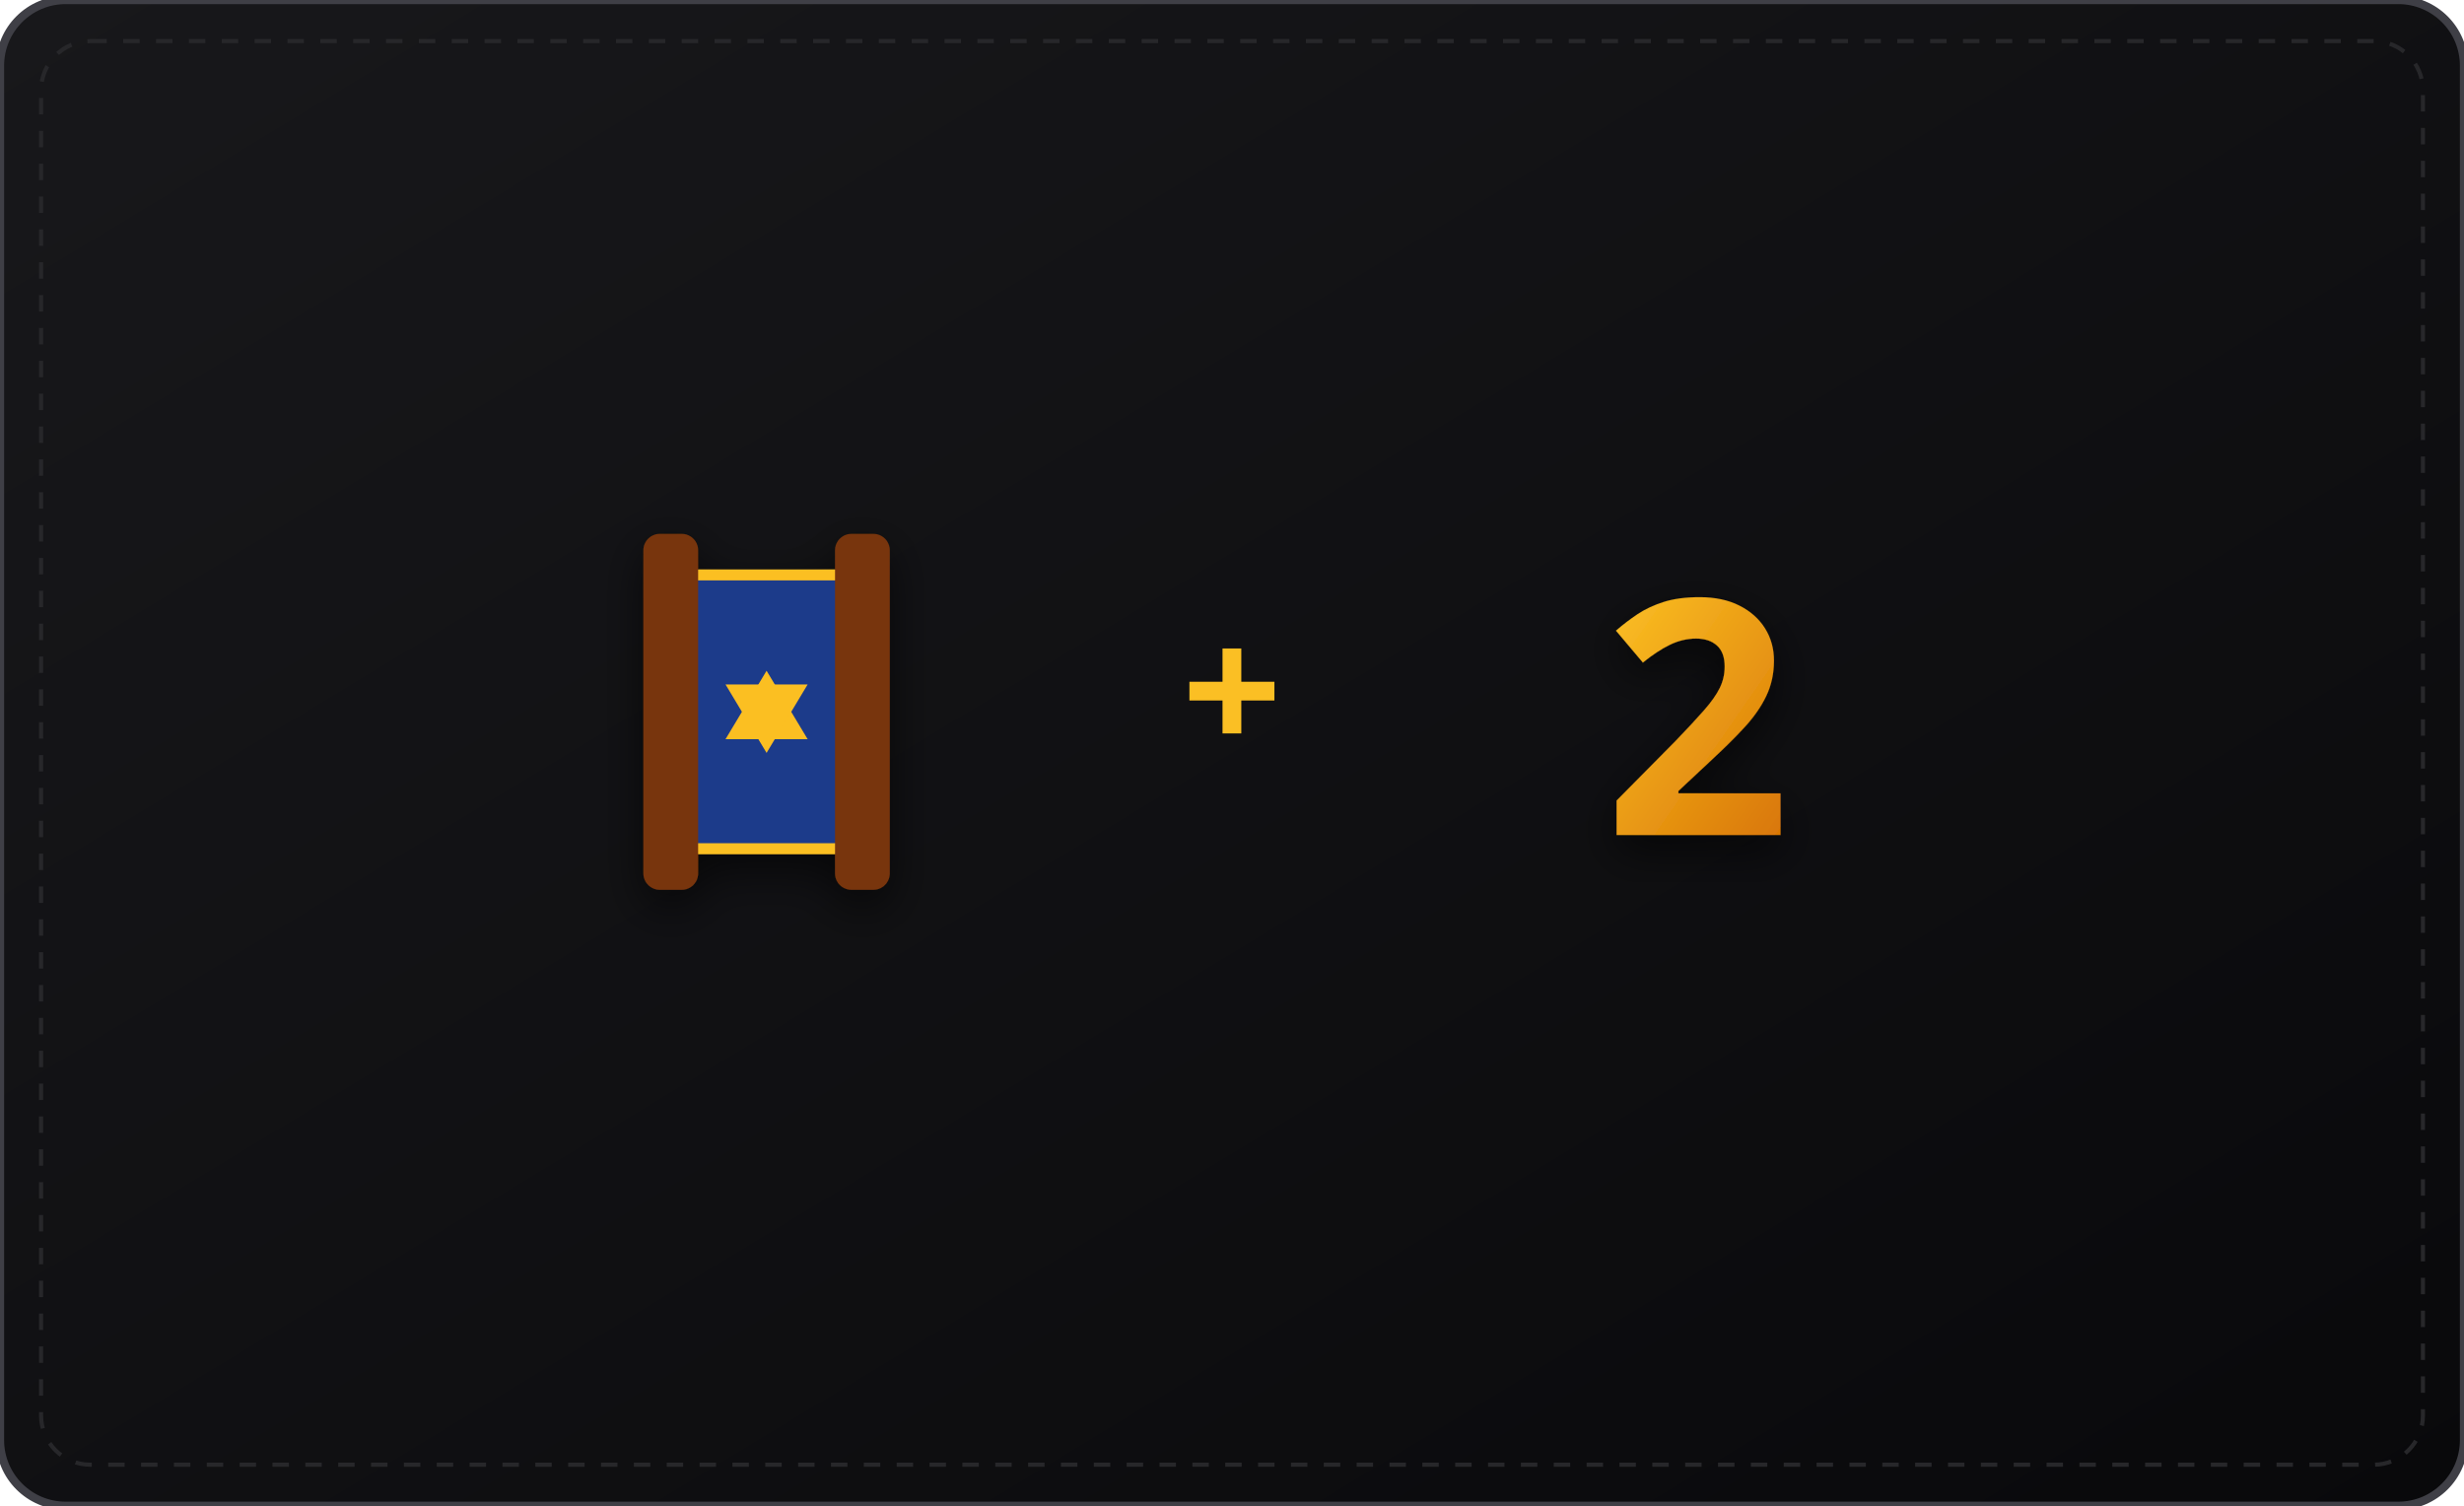
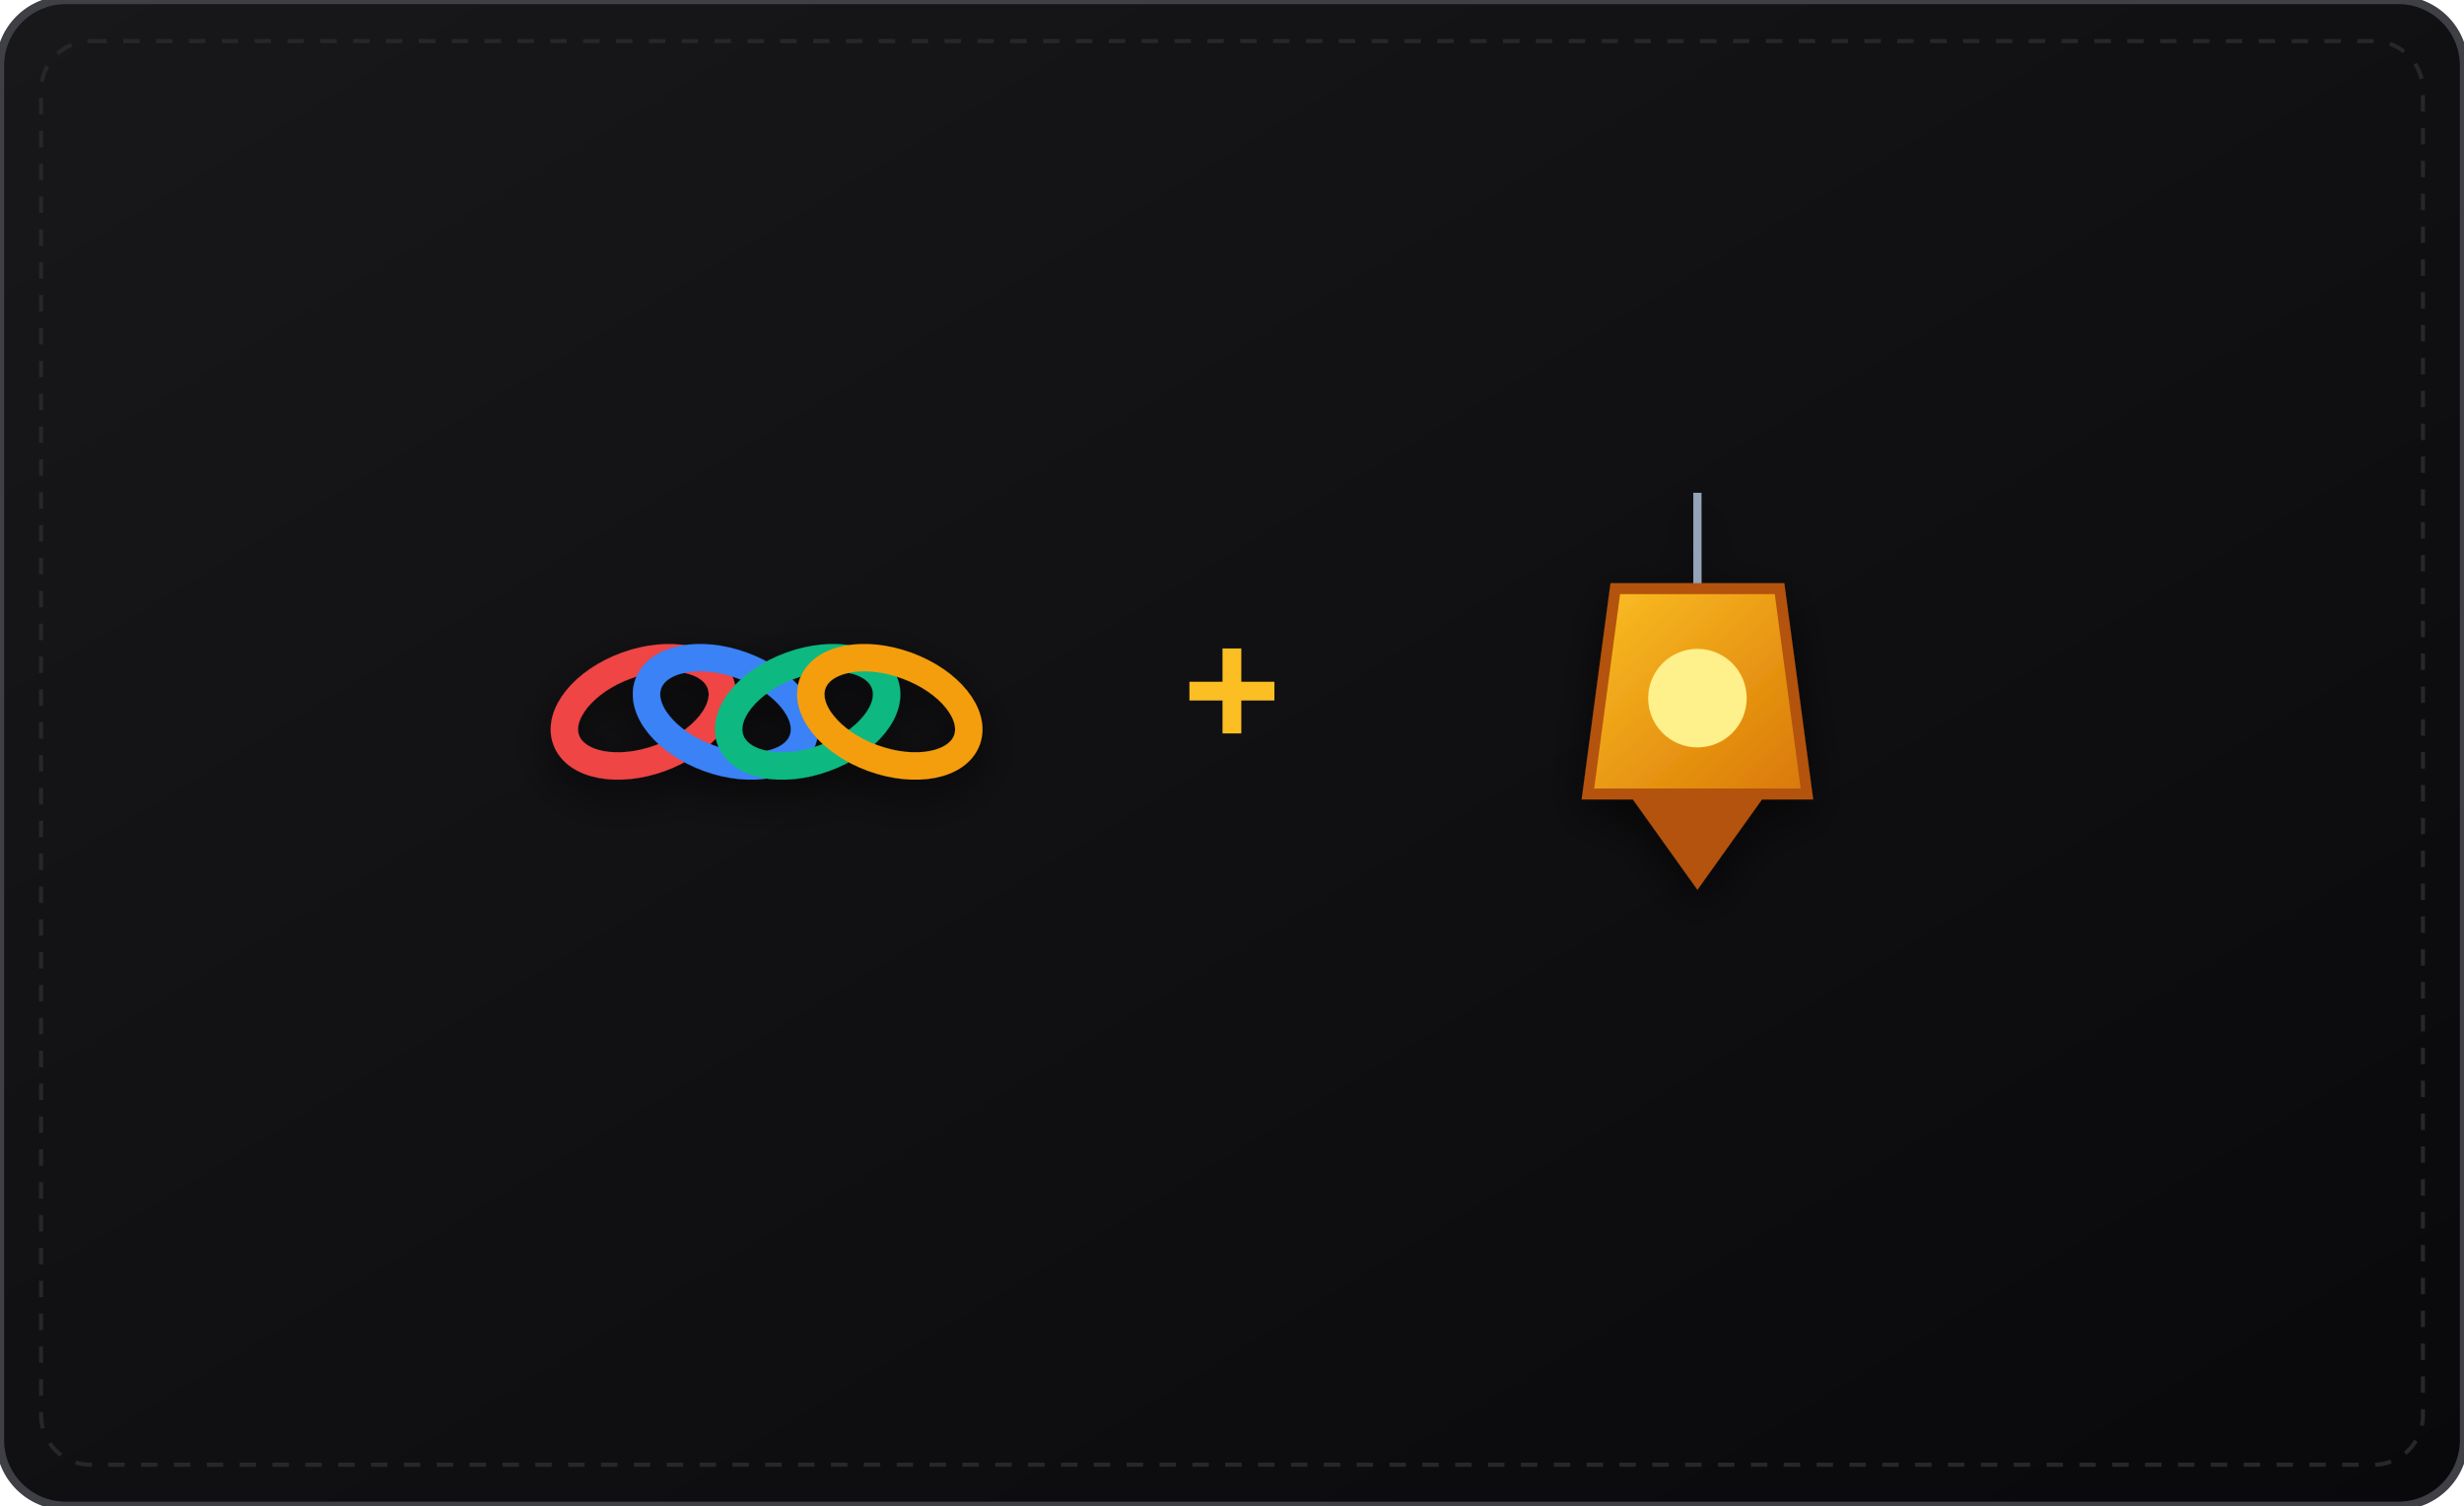
<svg xmlns="http://www.w3.org/2000/svg" viewBox="0 0 900 550" width="100%" height="100%" class="rebus-svg">
  <defs>
    <linearGradient id="bgGrad" x1="0%" y1="0%" x2="100%" y2="100%">
      <stop offset="0%" stop-color="#18181b" />
      <stop offset="100%" stop-color="#09090b" />
    </linearGradient>
    <linearGradient id="cardGrad" x1="0%" y1="0%" x2="0%" y2="100%">
      <stop offset="0%" stop-color="#27272a" />
      <stop offset="100%" stop-color="#18181b" />
    </linearGradient>
    <linearGradient id="goldGrad" x1="0%" y1="0%" x2="100%" y2="100%">
      <stop offset="0%" stop-color="#fbbf24" />
      <stop offset="100%" stop-color="#d97706" />
    </linearGradient>
    <linearGradient id="blueGrad" x1="0%" y1="0%" x2="100%" y2="100%">
      <stop offset="0%" stop-color="#60a5fa" />
      <stop offset="100%" stop-color="#2563eb" />
    </linearGradient>
    <linearGradient id="cyanGrad" x1="0%" y1="0%" x2="100%" y2="100%">
      <stop offset="0%" stop-color="#38bdf8" />
      <stop offset="100%" stop-color="#0284c7" />
    </linearGradient>
    <linearGradient id="redGrad" x1="0%" y1="0%" x2="100%" y2="100%">
      <stop offset="0%" stop-color="#f87171" />
      <stop offset="100%" stop-color="#dc2626" />
    </linearGradient>
    <linearGradient id="greenGrad" x1="0%" y1="0%" x2="100%" y2="100%">
      <stop offset="0%" stop-color="#34d399" />
      <stop offset="100%" stop-color="#059669" />
    </linearGradient>
    <linearGradient id="purpleGrad" x1="0%" y1="0%" x2="100%" y2="100%">
      <stop offset="0%" stop-color="#c084fc" />
      <stop offset="100%" stop-color="#7e22ce" />
    </linearGradient>
    <filter id="shadow" x="-20%" y="-20%" width="140%" height="140%">
      <feDropShadow dx="0" dy="6" stdDeviation="8" flood-color="#000" flood-opacity="0.6" />
    </filter>
  </defs>
  <rect width="900" height="550" rx="24" fill="url(#bgGrad)" stroke="#3f3f46" stroke-width="3" />
  <rect x="15" y="15" width="870" height="520" rx="18" fill="none" stroke="#27272a" stroke-width="1.5" stroke-dasharray="6 6" />
  <g transform="translate(280, 260)" filter="url(#shadow)">
-     <rect x="-35" y="-50" width="70" height="100" rx="10" fill="#1e3a8a" stroke="#fbbf24" stroke-width="4" />
-     <rect x="-45" y="-65" width="20" height="130" rx="6" fill="#78350f" />
-     <rect x="25" y="-65" width="20" height="130" rx="6" fill="#78350f" />
-     <polygon points="0,-15 15,10 -15,10" fill="#fbbf24" />
-     <polygon points="0,15 15,-10 -15,-10" fill="#fbbf24" />
+     <ellipse cx="-45" cy="0" rx="30" ry="18" fill="none" stroke="#ef4444" stroke-width="10" transform="rotate(-20 -45 0)" />
+     <ellipse cx="-15" cy="0" rx="30" ry="18" fill="none" stroke="#3b82f6" stroke-width="10" transform="rotate(20 -15 0)" />
+     <ellipse cx="15" cy="0" rx="30" ry="18" fill="none" stroke="#10b981" stroke-width="10" transform="rotate(-20 15 0)" />
+     <ellipse cx="45" cy="0" rx="30" ry="18" fill="none" stroke="#f59e0b" stroke-width="10" transform="rotate(20 45 0)" />
  </g>
  <text x="450" y="275" font-family="system-ui, sans-serif" font-size="64" font-weight="900" fill="#fbbf24" text-anchor="middle">+</text>
  <g transform="translate(620, 260)" filter="url(#shadow)">
-     <text x="0" y="45" font-family="Rubik, sans-serif" font-size="120" font-weight="900" fill="url(#goldGrad)" text-anchor="middle">2</text>
+     <line x1="0" y1="-80" x2="0" y2="-45" stroke="#94a3b8" stroke-width="3" />
+     <polygon points="-30,-45 30,-45 40,30 -40,30" fill="url(#goldGrad)" stroke="#b45309" stroke-width="4" />
+     <circle cx="0" cy="-5" r="18" fill="#fef08a" />
+     <polygon points="-25,30 25,30 0,65" fill="#b45309" />
  </g>
</svg>
